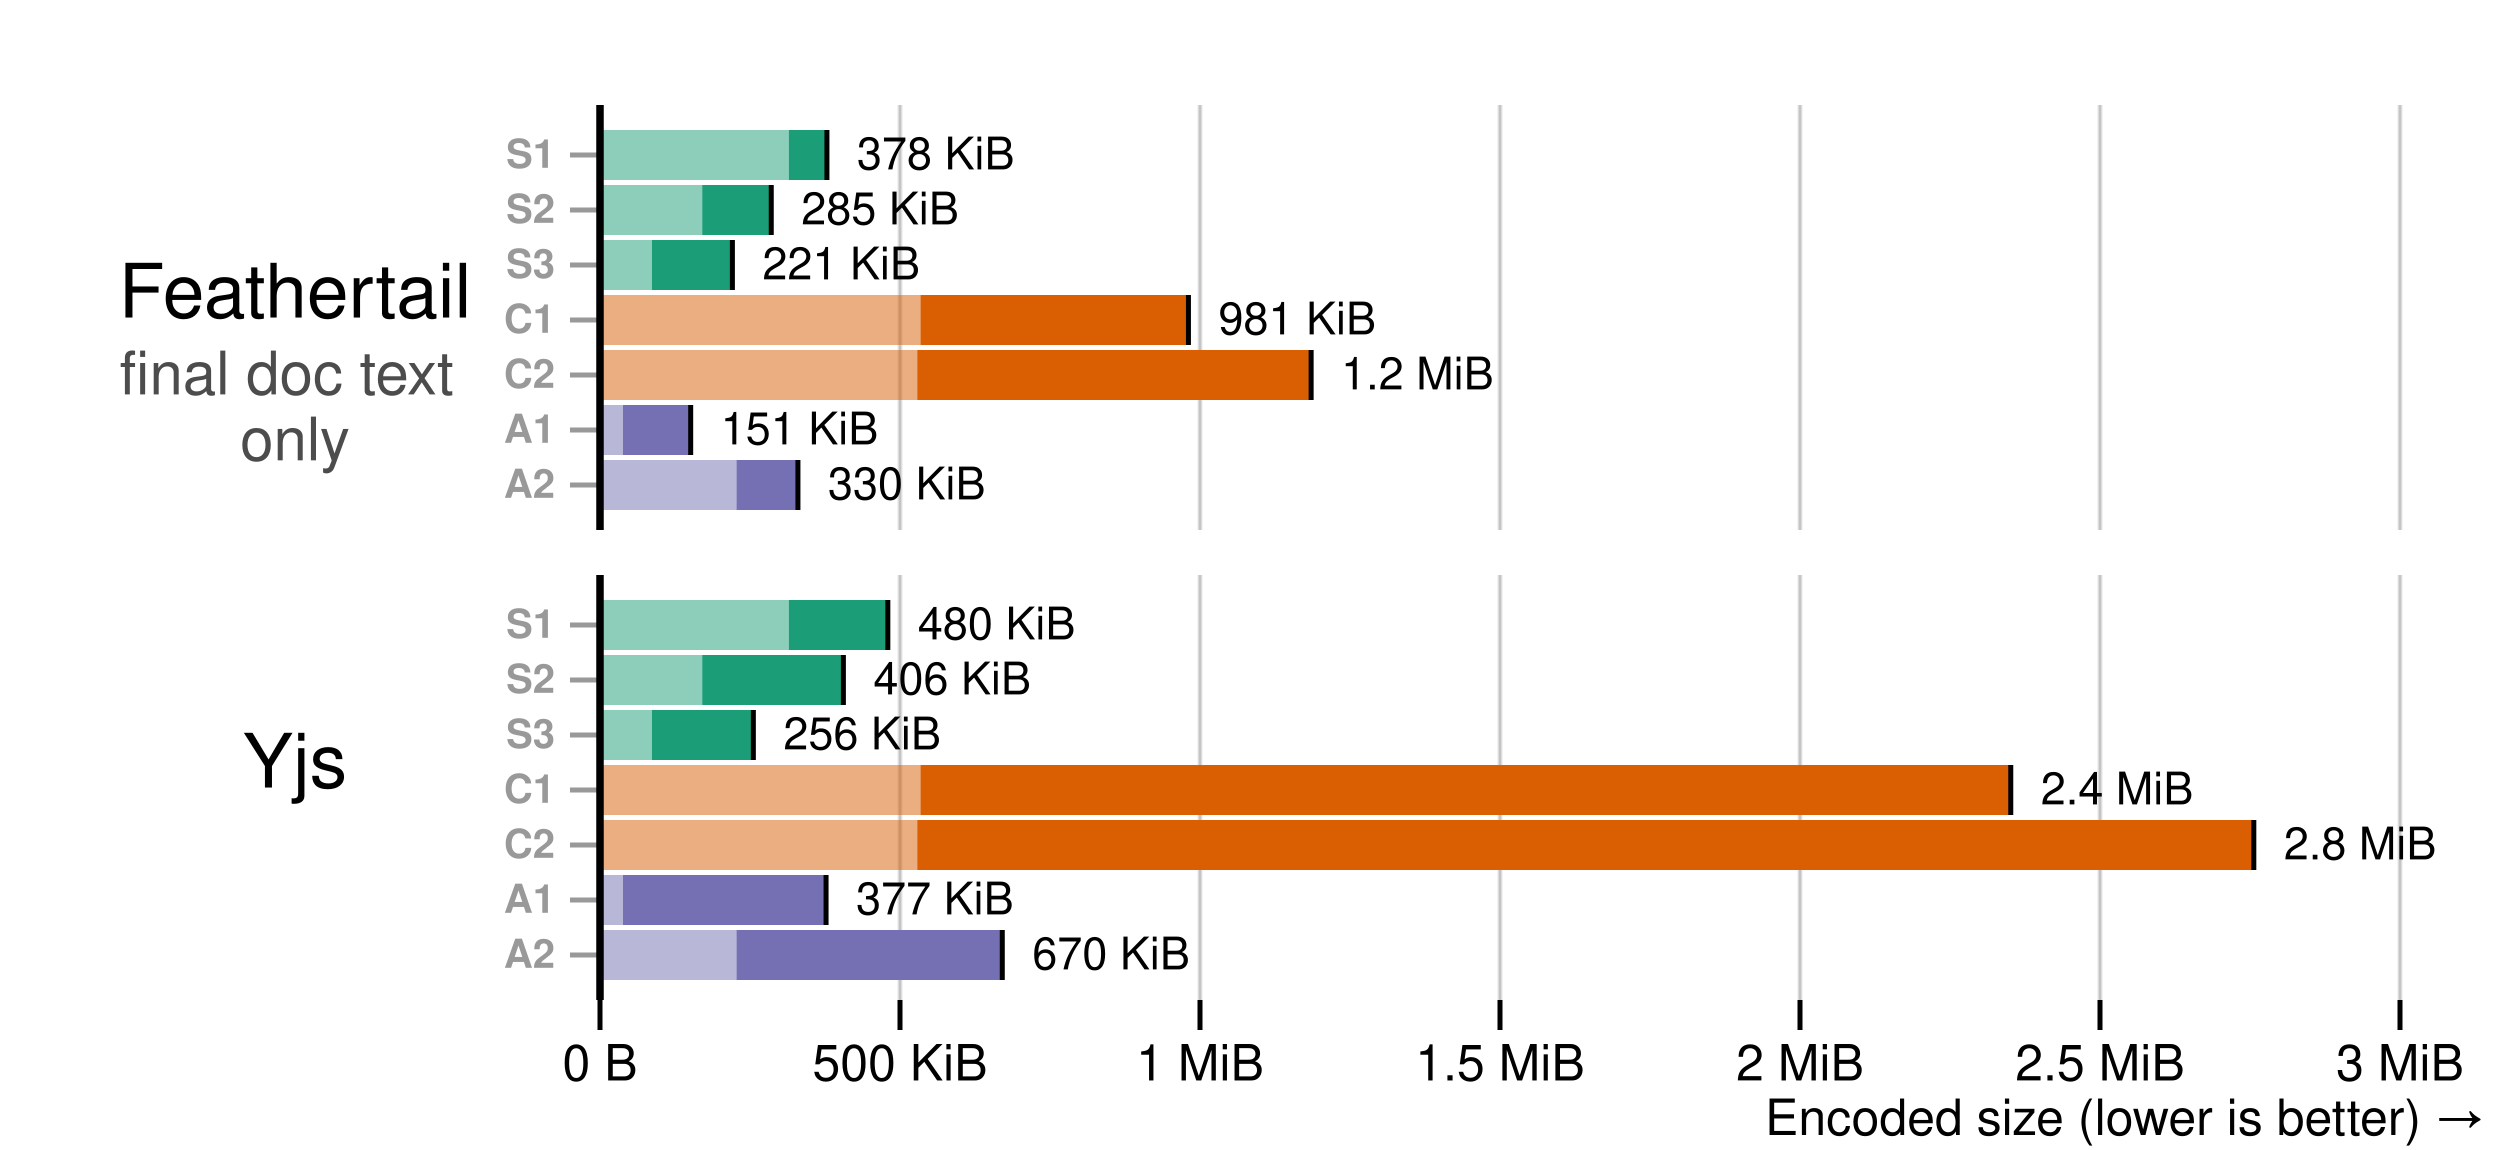
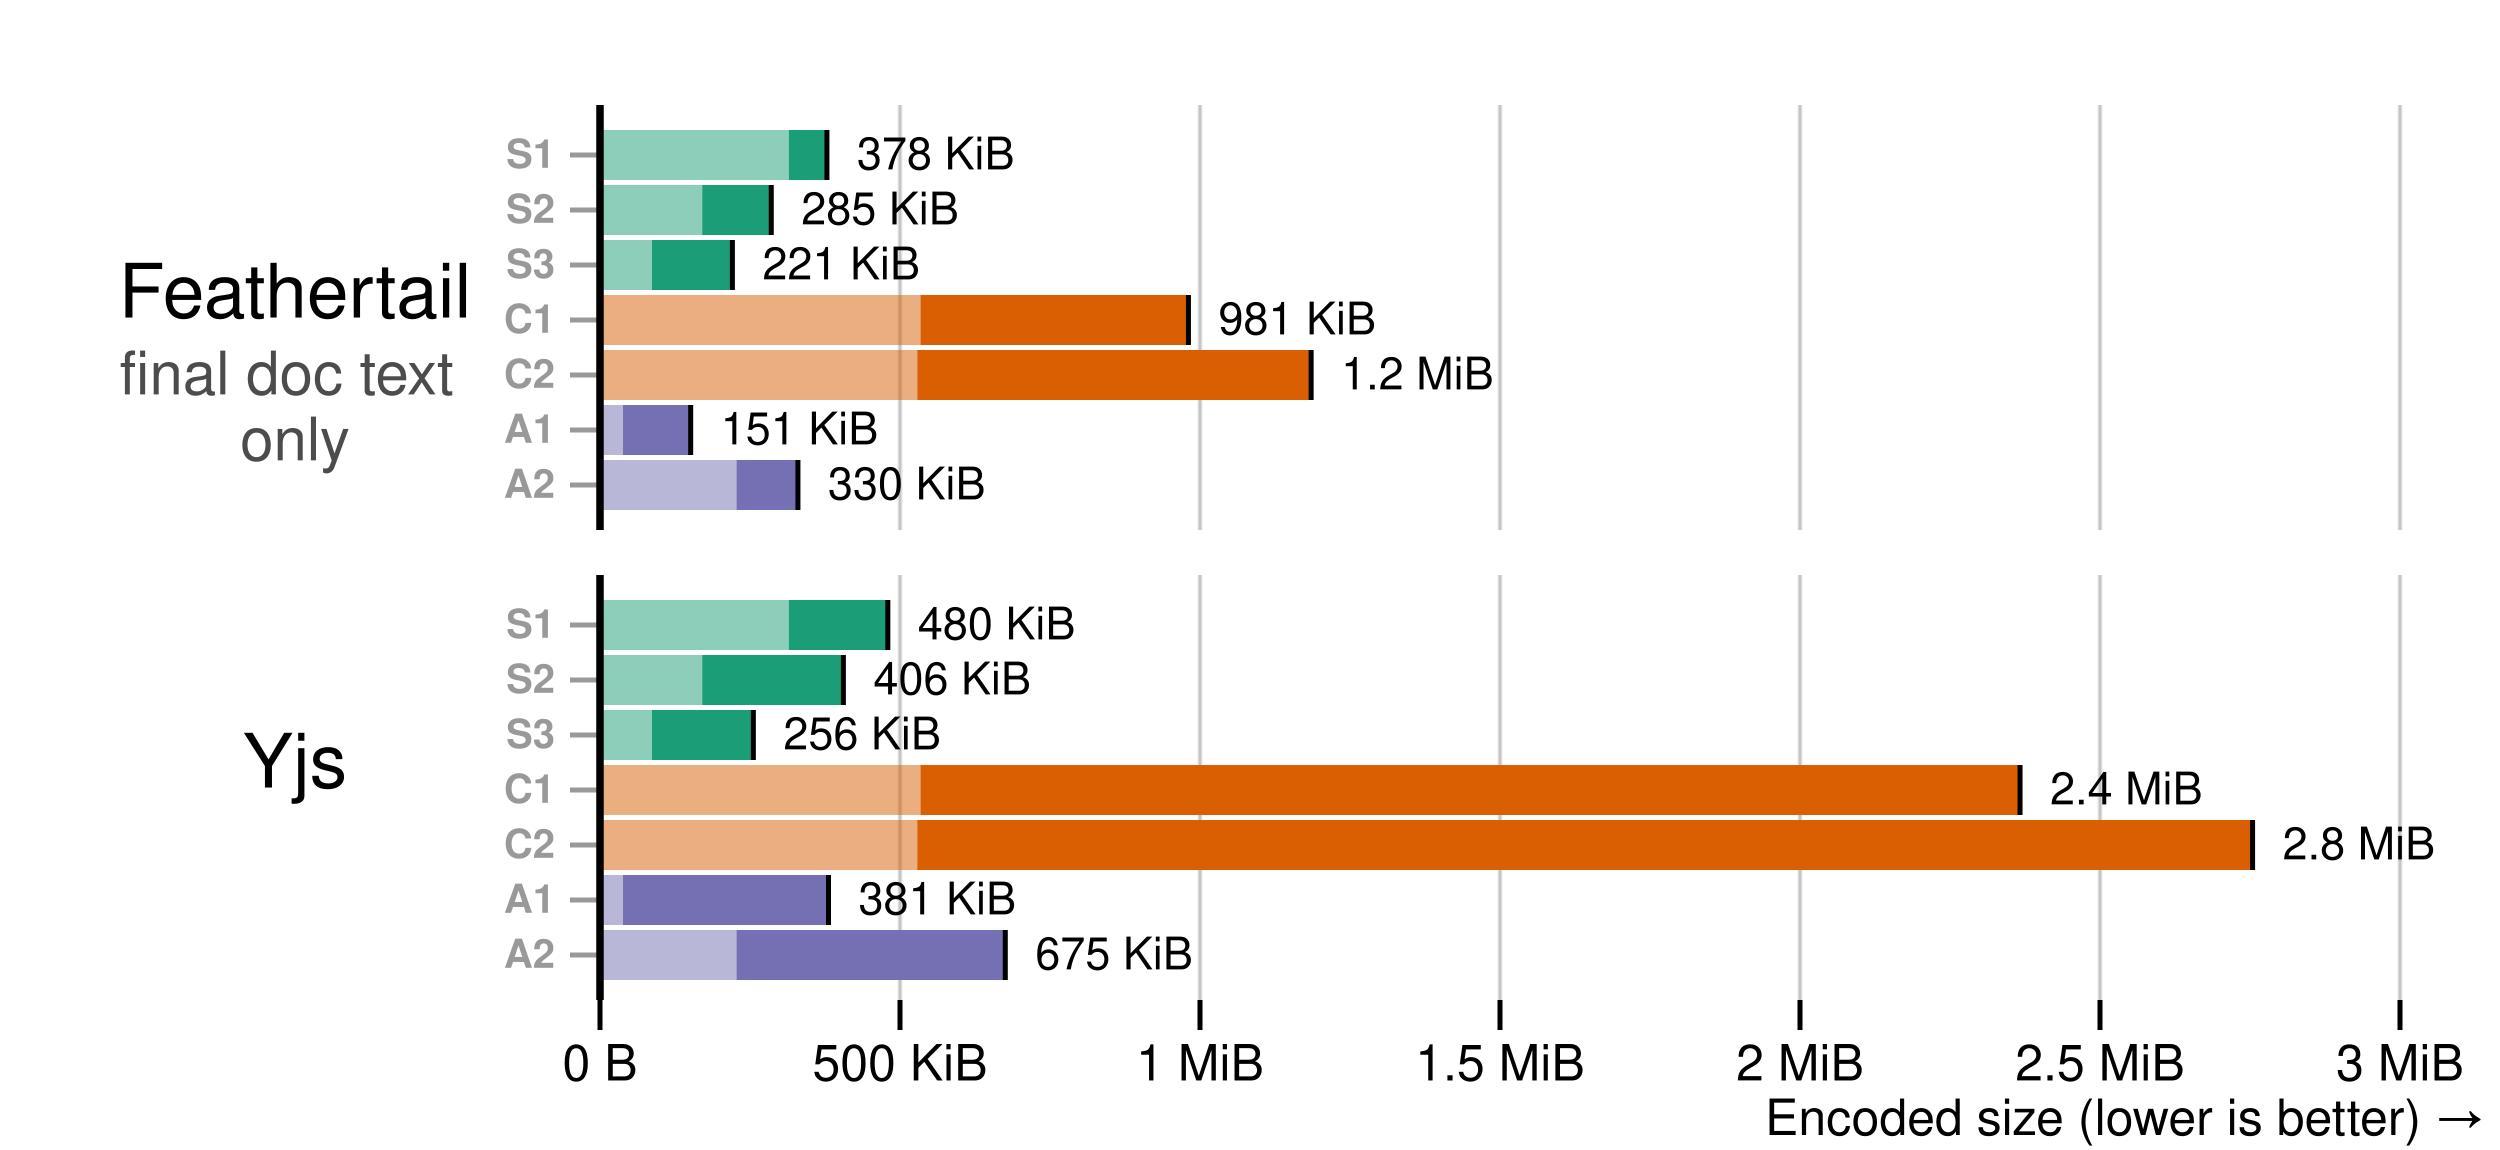
<svg xmlns="http://www.w3.org/2000/svg" class="plot-d6a7b5" fill="currentColor" font-family="system-ui, sans-serif" font-size="10" text-anchor="middle" width="500" height="230" viewBox="0 0 500 230" style="background: white; font-family: Helvetica Neue, Helvetica, Arial, sans-serif;" version="1.1">
  <style>:where(.plot-d6a7b5) {
  --plot-background: white;
  display: block;
  height: auto;
  height: intrinsic;
  max-width: 100%;
}
:where(.plot-d6a7b5 text),
:where(.plot-d6a7b5 tspan) {
  white-space: pre;
}</style>
  <g aria-label="x-grid" aria-hidden="true">
    <g stroke="currentColor" stroke-opacity="0.1" transform="translate(0,1)">
      <line x1="120" x2="120" y1="20" y2="105" />
      <line x1="180" x2="180" y1="20" y2="105" />
      <line x1="240" x2="240" y1="20" y2="105" />
      <line x1="300" x2="300" y1="20" y2="105" />
      <line x1="360" x2="360" y1="20" y2="105" />
      <line x1="420" x2="420" y1="20" y2="105" />
      <line x1="480" x2="480" y1="20" y2="105" />
    </g>
    <g stroke="currentColor" stroke-opacity="0.1" transform="translate(0,95)">
      <line x1="120" x2="120" y1="20" y2="105" />
      <line x1="180" x2="180" y1="20" y2="105" />
      <line x1="240" x2="240" y1="20" y2="105" />
      <line x1="300" x2="300" y1="20" y2="105" />
      <line x1="360" x2="360" y1="20" y2="105" />
      <line x1="420" x2="420" y1="20" y2="105" />
      <line x1="480" x2="480" y1="20" y2="105" />
    </g>
  </g>
  <g aria-label="x-axis tick" aria-hidden="true">
    <g fill="none" stroke="currentColor" transform="translate(0,95)">
      <path transform="translate(120,105)" d="M0,0L0,6" />
      <path transform="translate(180,105)" d="M0,0L0,6" />
      <path transform="translate(240,105)" d="M0,0L0,6" />
      <path transform="translate(300,105)" d="M0,0L0,6" />
      <path transform="translate(360,105)" d="M0,0L0,6" />
      <path transform="translate(420,105)" d="M0,0L0,6" />
      <path transform="translate(480,105)" d="M0,0L0,6" />
    </g>
  </g>
  <g aria-label="x-axis tick label" transform="translate(0,9)">
    <g font-variant="tabular-nums" transform="translate(0,95)">
      <text y="0.71em" transform="translate(120,105)">0 B</text>
      <text y="0.71em" transform="translate(180,105)">500 KiB</text>
      <text y="0.71em" transform="translate(240,105)">1 MiB</text>
      <text y="0.71em" transform="translate(300,105)">1.5 MiB</text>
      <text y="0.71em" transform="translate(360,105)">2 MiB</text>
      <text y="0.71em" transform="translate(420,105)">2.5 MiB</text>
      <text y="0.71em" transform="translate(480,105)">3 MiB</text>
    </g>
  </g>
  <g aria-label="x-axis label" text-anchor="end" transform="translate(17,27)">
    <text transform="translate(480,200)">Encoded size (lower is better) →</text>
  </g>
  <g aria-label="x-grid" aria-hidden="true">
    <g stroke="currentColor" stroke-width="0.5" stroke-opacity="0.15" transform="translate(0,1)">
      <line x1="120" x2="120" y1="20" y2="105" />
      <line x1="180" x2="180" y1="20" y2="105" />
      <line x1="240" x2="240" y1="20" y2="105" />
      <line x1="300" x2="300" y1="20" y2="105" />
      <line x1="360" x2="360" y1="20" y2="105" />
      <line x1="420" x2="420" y1="20" y2="105" />
      <line x1="480" x2="480" y1="20" y2="105" />
    </g>
    <g stroke="currentColor" stroke-width="0.5" stroke-opacity="0.15" transform="translate(0,95)">
      <line x1="120" x2="120" y1="20" y2="105" />
      <line x1="180" x2="180" y1="20" y2="105" />
      <line x1="240" x2="240" y1="20" y2="105" />
      <line x1="300" x2="300" y1="20" y2="105" />
      <line x1="360" x2="360" y1="20" y2="105" />
      <line x1="420" x2="420" y1="20" y2="105" />
      <line x1="480" x2="480" y1="20" y2="105" />
    </g>
  </g>
  <g aria-label="y-axis tick" aria-hidden="true" transform="translate(0,5)">
    <g fill="none" stroke="currentColor" stroke-opacity="0.4" transform="translate(0,1)">
      <path transform="translate(120,25)" d="M0,0L-6,0" />
      <path transform="translate(120,36)" d="M0,0L-6,0" />
      <path transform="translate(120,47)" d="M0,0L-6,0" />
      <path transform="translate(120,58)" d="M0,0L-6,0" />
      <path transform="translate(120,69)" d="M0,0L-6,0" />
      <path transform="translate(120,80)" d="M0,0L-6,0" />
      <path transform="translate(120,91)" d="M0,0L-6,0" />
    </g>
    <g fill="none" stroke="currentColor" stroke-opacity="0.4" transform="translate(0,95)">
      <path transform="translate(120,25)" d="M0,0L-6,0" />
      <path transform="translate(120,36)" d="M0,0L-6,0" />
      <path transform="translate(120,47)" d="M0,0L-6,0" />
      <path transform="translate(120,58)" d="M0,0L-6,0" />
      <path transform="translate(120,69)" d="M0,0L-6,0" />
      <path transform="translate(120,80)" d="M0,0L-6,0" />
      <path transform="translate(120,91)" d="M0,0L-6,0" />
    </g>
  </g>
  <g aria-label="y-axis tick label" transform="translate(-9,5)">
    <g fill-opacity="0.4" text-anchor="end" font-size="8" font-weight="700" transform="translate(0,1)">
      <text y="0.32em" transform="translate(120,25)">S1</text>
      <text y="0.32em" transform="translate(120,36)">S2</text>
      <text y="0.32em" transform="translate(120,47)">S3</text>
      <text y="0.32em" transform="translate(120,58)">C1</text>
      <text y="0.32em" transform="translate(120,69)">C2</text>
      <text y="0.32em" transform="translate(120,80)">A1</text>
      <text y="0.32em" transform="translate(120,91)">A2</text>
    </g>
    <g fill-opacity="0.4" text-anchor="end" font-size="8" font-weight="700" transform="translate(0,95)">
      <text y="0.32em" transform="translate(120,25)">S1</text>
      <text y="0.32em" transform="translate(120,36)">S2</text>
      <text y="0.32em" transform="translate(120,47)">S3</text>
      <text y="0.32em" transform="translate(120,58)">C1</text>
      <text y="0.32em" transform="translate(120,69)">C2</text>
      <text y="0.32em" transform="translate(120,80)">A1</text>
      <text y="0.32em" transform="translate(120,91)">A2</text>
    </g>
  </g>
  <g aria-label="bar">
    <g transform="translate(0,1)">
      <rect x="120" width="37.747" y="25" height="10" fill="#1b9e77" fill-opacity="0.5" />
      <rect x="120" width="20.437" y="36" height="10" fill="#1b9e77" fill-opacity="0.5" />
      <rect x="120" width="10.373" y="47" height="10" fill="#1b9e77" fill-opacity="0.5" />
      <rect x="120" width="64.086" y="58" height="10" fill="#d95f02" fill-opacity="0.5" />
      <rect x="120" width="63.444" y="69" height="10" fill="#d95f02" fill-opacity="0.5" />
      <rect x="120" width="4.577" y="80" height="10" fill="#7570b3" fill-opacity="0.5" />
      <rect x="120" width="27.282" y="91" height="10" fill="#7570b3" fill-opacity="0.5" />
      <rect x="157.747" width="7.637" y="25" height="10" fill="#1b9e77" fill-opacity="1" />
      <rect x="140.437" width="13.815" y="36" height="10" fill="#1b9e77" fill-opacity="1" />
      <rect x="130.373" width="16.105" y="47" height="10" fill="#1b9e77" fill-opacity="1" />
      <rect x="184.086" width="53.602" y="58" height="10" fill="#d95f02" fill-opacity="1" />
      <rect x="183.444" width="78.782" y="69" height="10" fill="#d95f02" fill-opacity="1" />
      <rect x="124.577" width="13.56" y="80" height="10" fill="#7570b3" fill-opacity="1" />
      <rect x="147.282" width="12.305" y="91" height="10" fill="#7570b3" fill-opacity="1" />
    </g>
    <g transform="translate(0,95)">
      <rect x="120" width="37.747" y="25" height="10" fill="#1b9e77" fill-opacity="0.5" />
      <rect x="120" width="20.437" y="36" height="10" fill="#1b9e77" fill-opacity="0.5" />
      <rect x="120" width="10.373" y="47" height="10" fill="#1b9e77" fill-opacity="0.5" />
      <rect x="120" width="64.086" y="58" height="10" fill="#d95f02" fill-opacity="0.5" />
      <rect x="120" width="63.444" y="69" height="10" fill="#d95f02" fill-opacity="0.5" />
      <rect x="120" width="4.577" y="80" height="10" fill="#7570b3" fill-opacity="0.5" />
      <rect x="120" width="27.282" y="91" height="10" fill="#7570b3" fill-opacity="0.5" />
      <rect x="157.747" width="19.819" y="25" height="10" fill="#1b9e77" fill-opacity="1" />
      <rect x="140.437" width="28.241" y="36" height="10" fill="#1b9e77" fill-opacity="1" />
      <rect x="130.373" width="20.297" y="47" height="10" fill="#1b9e77" fill-opacity="1" />
-       <rect x="184.086" width="218.067" y="58" height="10" fill="#d95f02" fill-opacity="1" />
-       <rect x="183.444" width="267.319" y="69" height="10" fill="#d95f02" fill-opacity="1" />
-       <rect x="124.577" width="40.634" y="80" height="10" fill="#7570b3" fill-opacity="1" />
-       <rect x="147.282" width="53.173" y="91" height="10" fill="#7570b3" fill-opacity="1" />
+       <rect x="184.086" width="219.922" y="58" height="10" fill="#d95f02" fill-opacity="1" />
+       <rect x="183.444" width="267.074" y="69" height="10" fill="#d95f02" fill-opacity="1" />
+       <rect x="124.577" width="41.123" y="80" height="10" fill="#7570b3" fill-opacity="1" />
+       <rect x="147.282" width="53.775" y="91" height="10" fill="#7570b3" fill-opacity="1" />
    </g>
  </g>
  <g aria-label="fy-axis tick label" transform="translate(-61,0)">
    <g font-size="15px" transform="translate(0,1)">
      <text transform="translate(120,62.5)">Feathertail</text>
    </g>
    <g font-size="15px" transform="translate(0,95)">
      <text transform="translate(120,62.5)">Yjs</text>
    </g>
  </g>
  <g aria-label="fy-axis tick label" transform="translate(-61,6)">
    <g fill-opacity="0.7" font-size="12" transform="translate(0,1)">
      <text transform="translate(120,62.5)">
        <tspan x="0" y="0.781em">final doc text</tspan>
        <tspan x="0" dy="1.1em">only</tspan>
      </text>
    </g>
  </g>
  <g aria-label="tick">
    <g stroke="currentColor" transform="translate(0,1)">
      <line x1="165.384" x2="165.384" y1="25" y2="35" />
      <line x1="154.251" x2="154.251" y1="36" y2="46" />
      <line x1="146.478" x2="146.478" y1="47" y2="57" />
      <line x1="237.688" x2="237.688" y1="58" y2="68" />
      <line x1="262.226" x2="262.226" y1="69" y2="79" />
      <line x1="138.137" x2="138.137" y1="80" y2="90" />
      <line x1="159.587" x2="159.587" y1="91" y2="101" />
    </g>
    <g stroke="currentColor" transform="translate(0,95)">
      <line x1="177.566" x2="177.566" y1="25" y2="35" />
      <line x1="168.678" x2="168.678" y1="36" y2="46" />
      <line x1="150.67" x2="150.67" y1="47" y2="57" />
-       <line x1="402.153" x2="402.153" y1="58" y2="68" />
-       <line x1="450.763" x2="450.763" y1="69" y2="79" />
-       <line x1="165.211" x2="165.211" y1="80" y2="90" />
-       <line x1="200.455" x2="200.455" y1="91" y2="101" />
+       <line x1="404.008" x2="404.008" y1="58" y2="68" />
+       <line x1="450.518" x2="450.518" y1="69" y2="79" />
+       <line x1="165.7" x2="165.7" y1="80" y2="90" />
+       <line x1="201.057" x2="201.057" y1="91" y2="101" />
    </g>
  </g>
  <g aria-label="text" transform="translate(6,5)">
    <g fill="black" text-anchor="start" font-size="9" transform="translate(0,1)">
      <text y="0.32em" transform="translate(165.3835,25)">378 KiB</text>
      <text y="0.32em" transform="translate(154.2515,36)">285 KiB</text>
      <text y="0.32em" transform="translate(146.4782,47)">221 KiB</text>
      <text y="0.32em" transform="translate(237.6878,58)">981 KiB</text>
      <text y="0.32em" transform="translate(262.2259,69)">1.2 MiB</text>
      <text y="0.32em" transform="translate(138.1368,80)">151 KiB</text>
      <text y="0.32em" transform="translate(159.587,91)">330 KiB</text>
    </g>
    <g fill="black" text-anchor="start" font-size="9" transform="translate(0,95)">
      <text y="0.32em" transform="translate(177.5659,25)">480 KiB</text>
      <text y="0.32em" transform="translate(168.6778,36)">406 KiB</text>
      <text y="0.32em" transform="translate(150.6701,47)">256 KiB</text>
-       <text y="0.32em" transform="translate(402.1535,58)">2.4 MiB</text>
-       <text y="0.32em" transform="translate(450.7631,69)">2.8 MiB</text>
-       <text y="0.32em" transform="translate(165.2111,80)">377 KiB</text>
-       <text y="0.32em" transform="translate(200.4553,91)">670 KiB</text>
+       <text y="0.32em" transform="translate(404.0077,58)">2.4 MiB</text>
+       <text y="0.32em" transform="translate(450.5183,69)">2.8 MiB</text>
+       <text y="0.32em" transform="translate(165.7002,80)">381 KiB</text>
+       <text y="0.32em" transform="translate(201.0574,91)">675 KiB</text>
    </g>
  </g>
  <g aria-label="rule">
    <g stroke="currentColor" stroke-width="1.5" transform="translate(0,1)">
      <line x1="120" x2="120" y1="20" y2="105" />
    </g>
    <g stroke="currentColor" stroke-width="1.5" transform="translate(0,95)">
      <line x1="120" x2="120" y1="20" y2="105" />
    </g>
  </g>
</svg>
